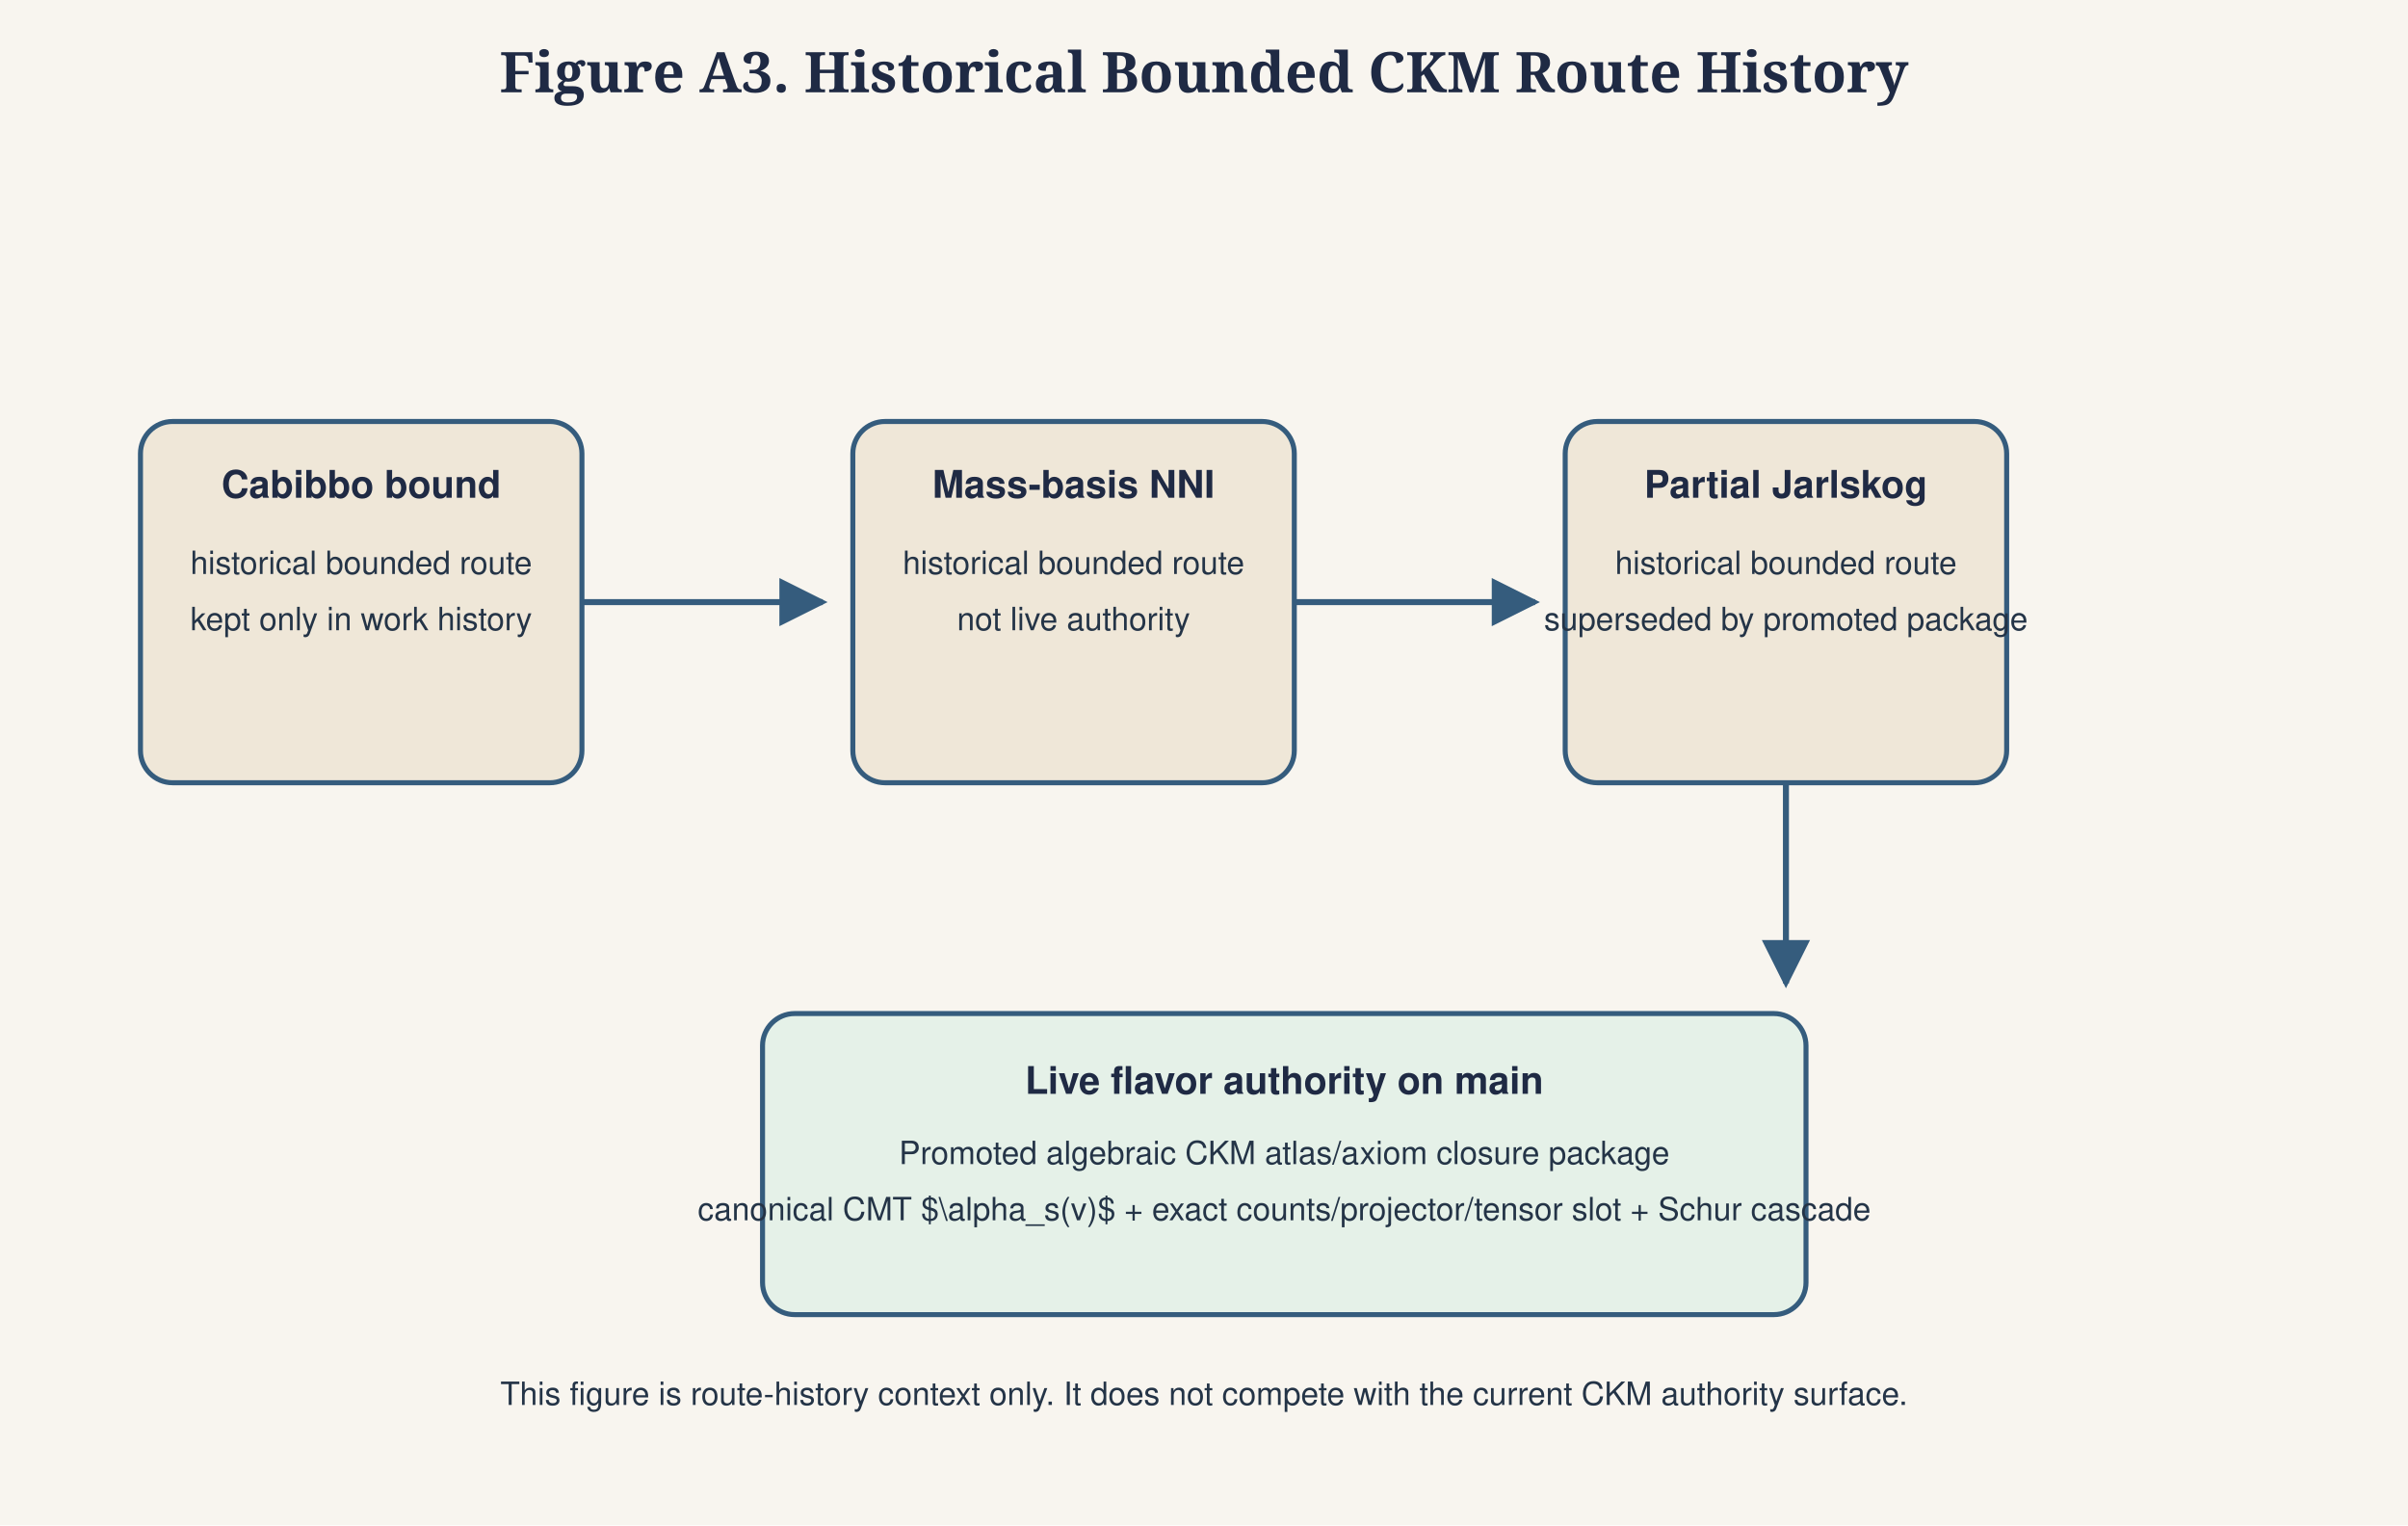
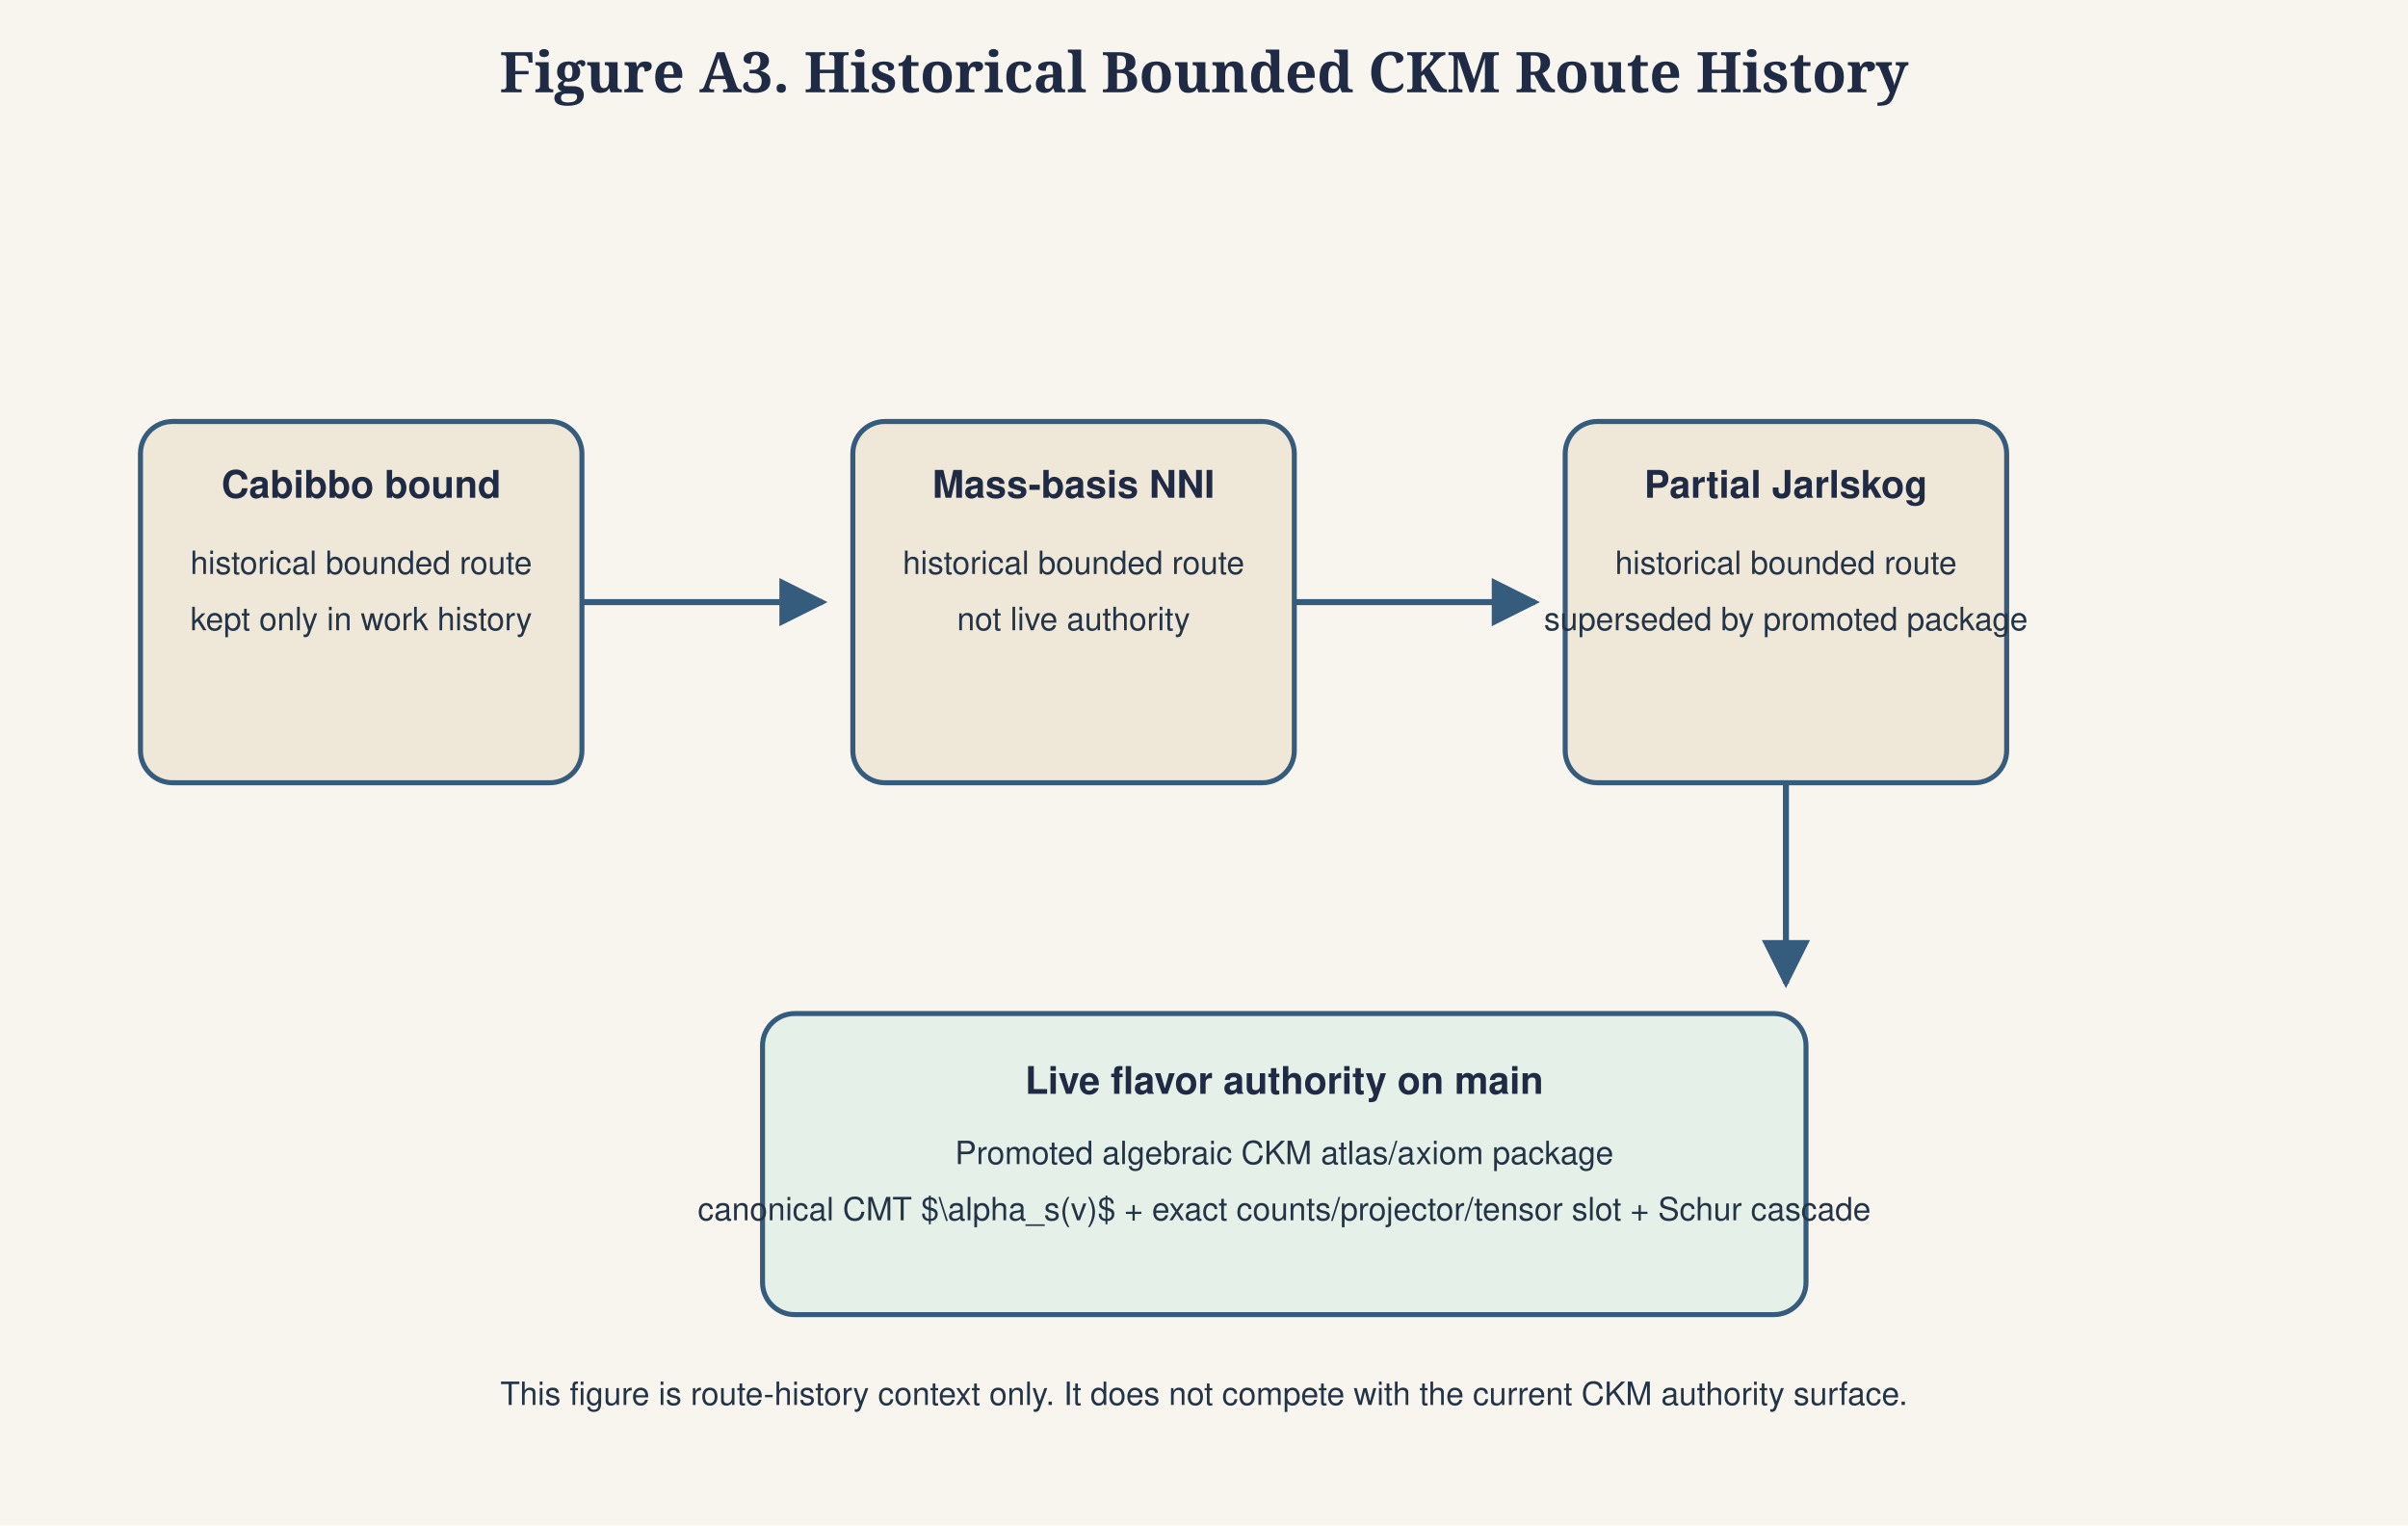
<svg xmlns="http://www.w3.org/2000/svg" width="1200" height="760" viewBox="0 0 1200 760" role="img" aria-labelledby="title desc">
  <defs>
    <marker id="arrow" viewBox="0 0 10 10" refX="9" refY="5" markerWidth="8" markerHeight="8" orient="auto-start-reverse">
      <path d="M 0 0 L 10 5 L 0 10 z" fill="#355c7d" />
    </marker>
    <style>
      .bg { fill: #f8f5ef; }
      .title { font: 700 28px Georgia, serif; fill: #1f2a44; }
      .label { font: 600 19px Helvetica, Arial, sans-serif; fill: #1f2a44; }
      .body { font: 16px Helvetica, Arial, sans-serif; fill: #243447; }
      .hist { fill: #efe7d8; stroke: #355c7d; stroke-width: 2.5; rx: 16; ry: 16; }
      .live { fill: #e5f1e8; stroke: #355c7d; stroke-width: 2.5; rx: 16; ry: 16; }
      .arrow { stroke: #355c7d; stroke-width: 3; fill: none; marker-end: url(#arrow); }
      .dash { stroke-dasharray: 8 6; }
    </style>
  </defs>
  <rect class="bg" x="0" y="0" width="1200" height="760" />
  <text class="title" x="600" y="46" text-anchor="middle">Figure A3. Historical Bounded CKM Route History</text>
  <rect class="hist" x="70" y="210" width="220" height="180" />
  <text class="label" x="180" y="248" text-anchor="middle">Cabibbo bound</text>
  <text class="body" x="180" y="286" text-anchor="middle">historical bounded route</text>
  <text class="body" x="180" y="314" text-anchor="middle">kept only in work history</text>
  <line class="arrow" x1="290" y1="300" x2="410" y2="300" />
  <rect class="hist" x="425" y="210" width="220" height="180" />
  <text class="label" x="535" y="248" text-anchor="middle">Mass-basis NNI</text>
  <text class="body" x="535" y="286" text-anchor="middle">historical bounded route</text>
  <text class="body" x="535" y="314" text-anchor="middle">not live authority</text>
  <line class="arrow" x1="645" y1="300" x2="765" y2="300" />
  <rect class="hist" x="780" y="210" width="220" height="180" />
  <text class="label" x="890" y="248" text-anchor="middle">Partial Jarlskog</text>
  <text class="body" x="890" y="286" text-anchor="middle">historical bounded route</text>
  <text class="body" x="890" y="314" text-anchor="middle">superseded by promoted package</text>
  <line class="arrow" x1="890" y1="390" x2="890" y2="490" />
  <rect class="live" x="380" y="505" width="520" height="150" />
  <text class="label" x="640" y="545" text-anchor="middle">Live flavor authority on main</text>
-   <text class="body" x="640" y="580" text-anchor="middle">Promoted algebraic CKM atlas/axiom closure package</text>
+   <text class="body" x="640" y="580" text-anchor="middle">Promoted algebraic CKM atlas/axiom package</text>
  <text class="body" x="640" y="608" text-anchor="middle">canonical CMT $\alpha_s(v)$ + exact counts/projector/tensor slot + Schur cascade</text>
  <text class="body" x="600" y="700" text-anchor="middle">This figure is route-history context only. It does not compete with the current CKM authority surface.</text>
</svg>
